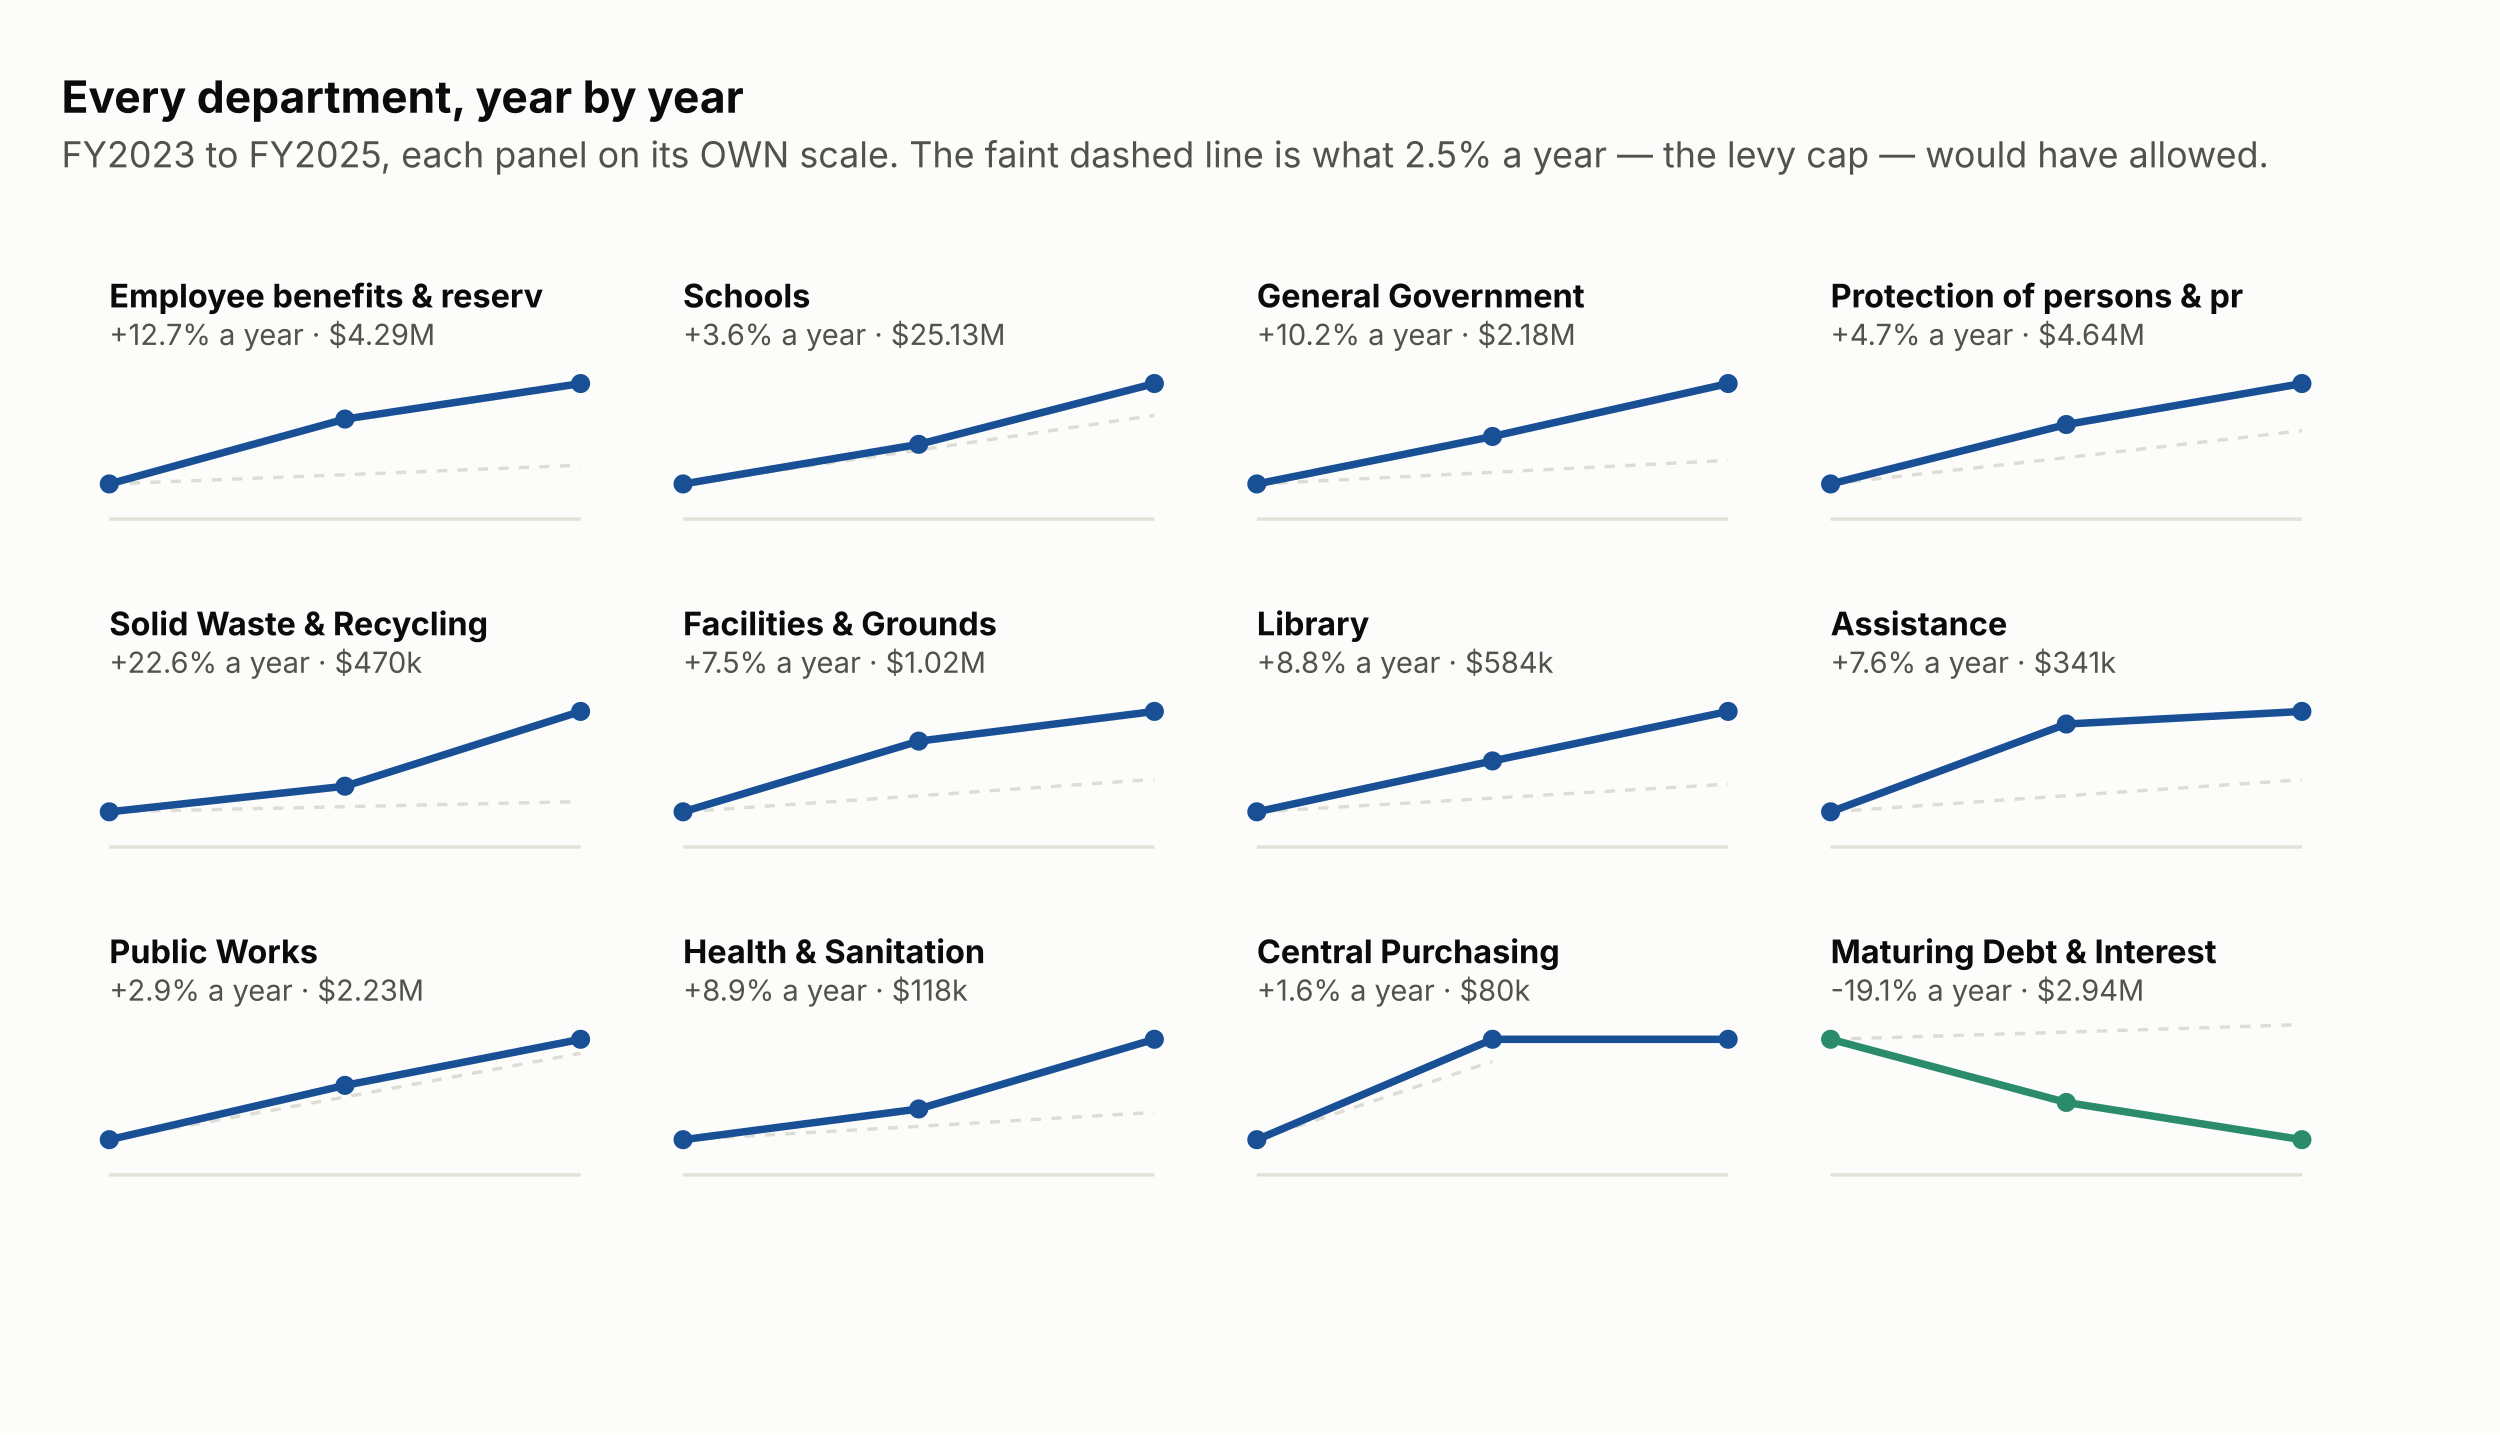
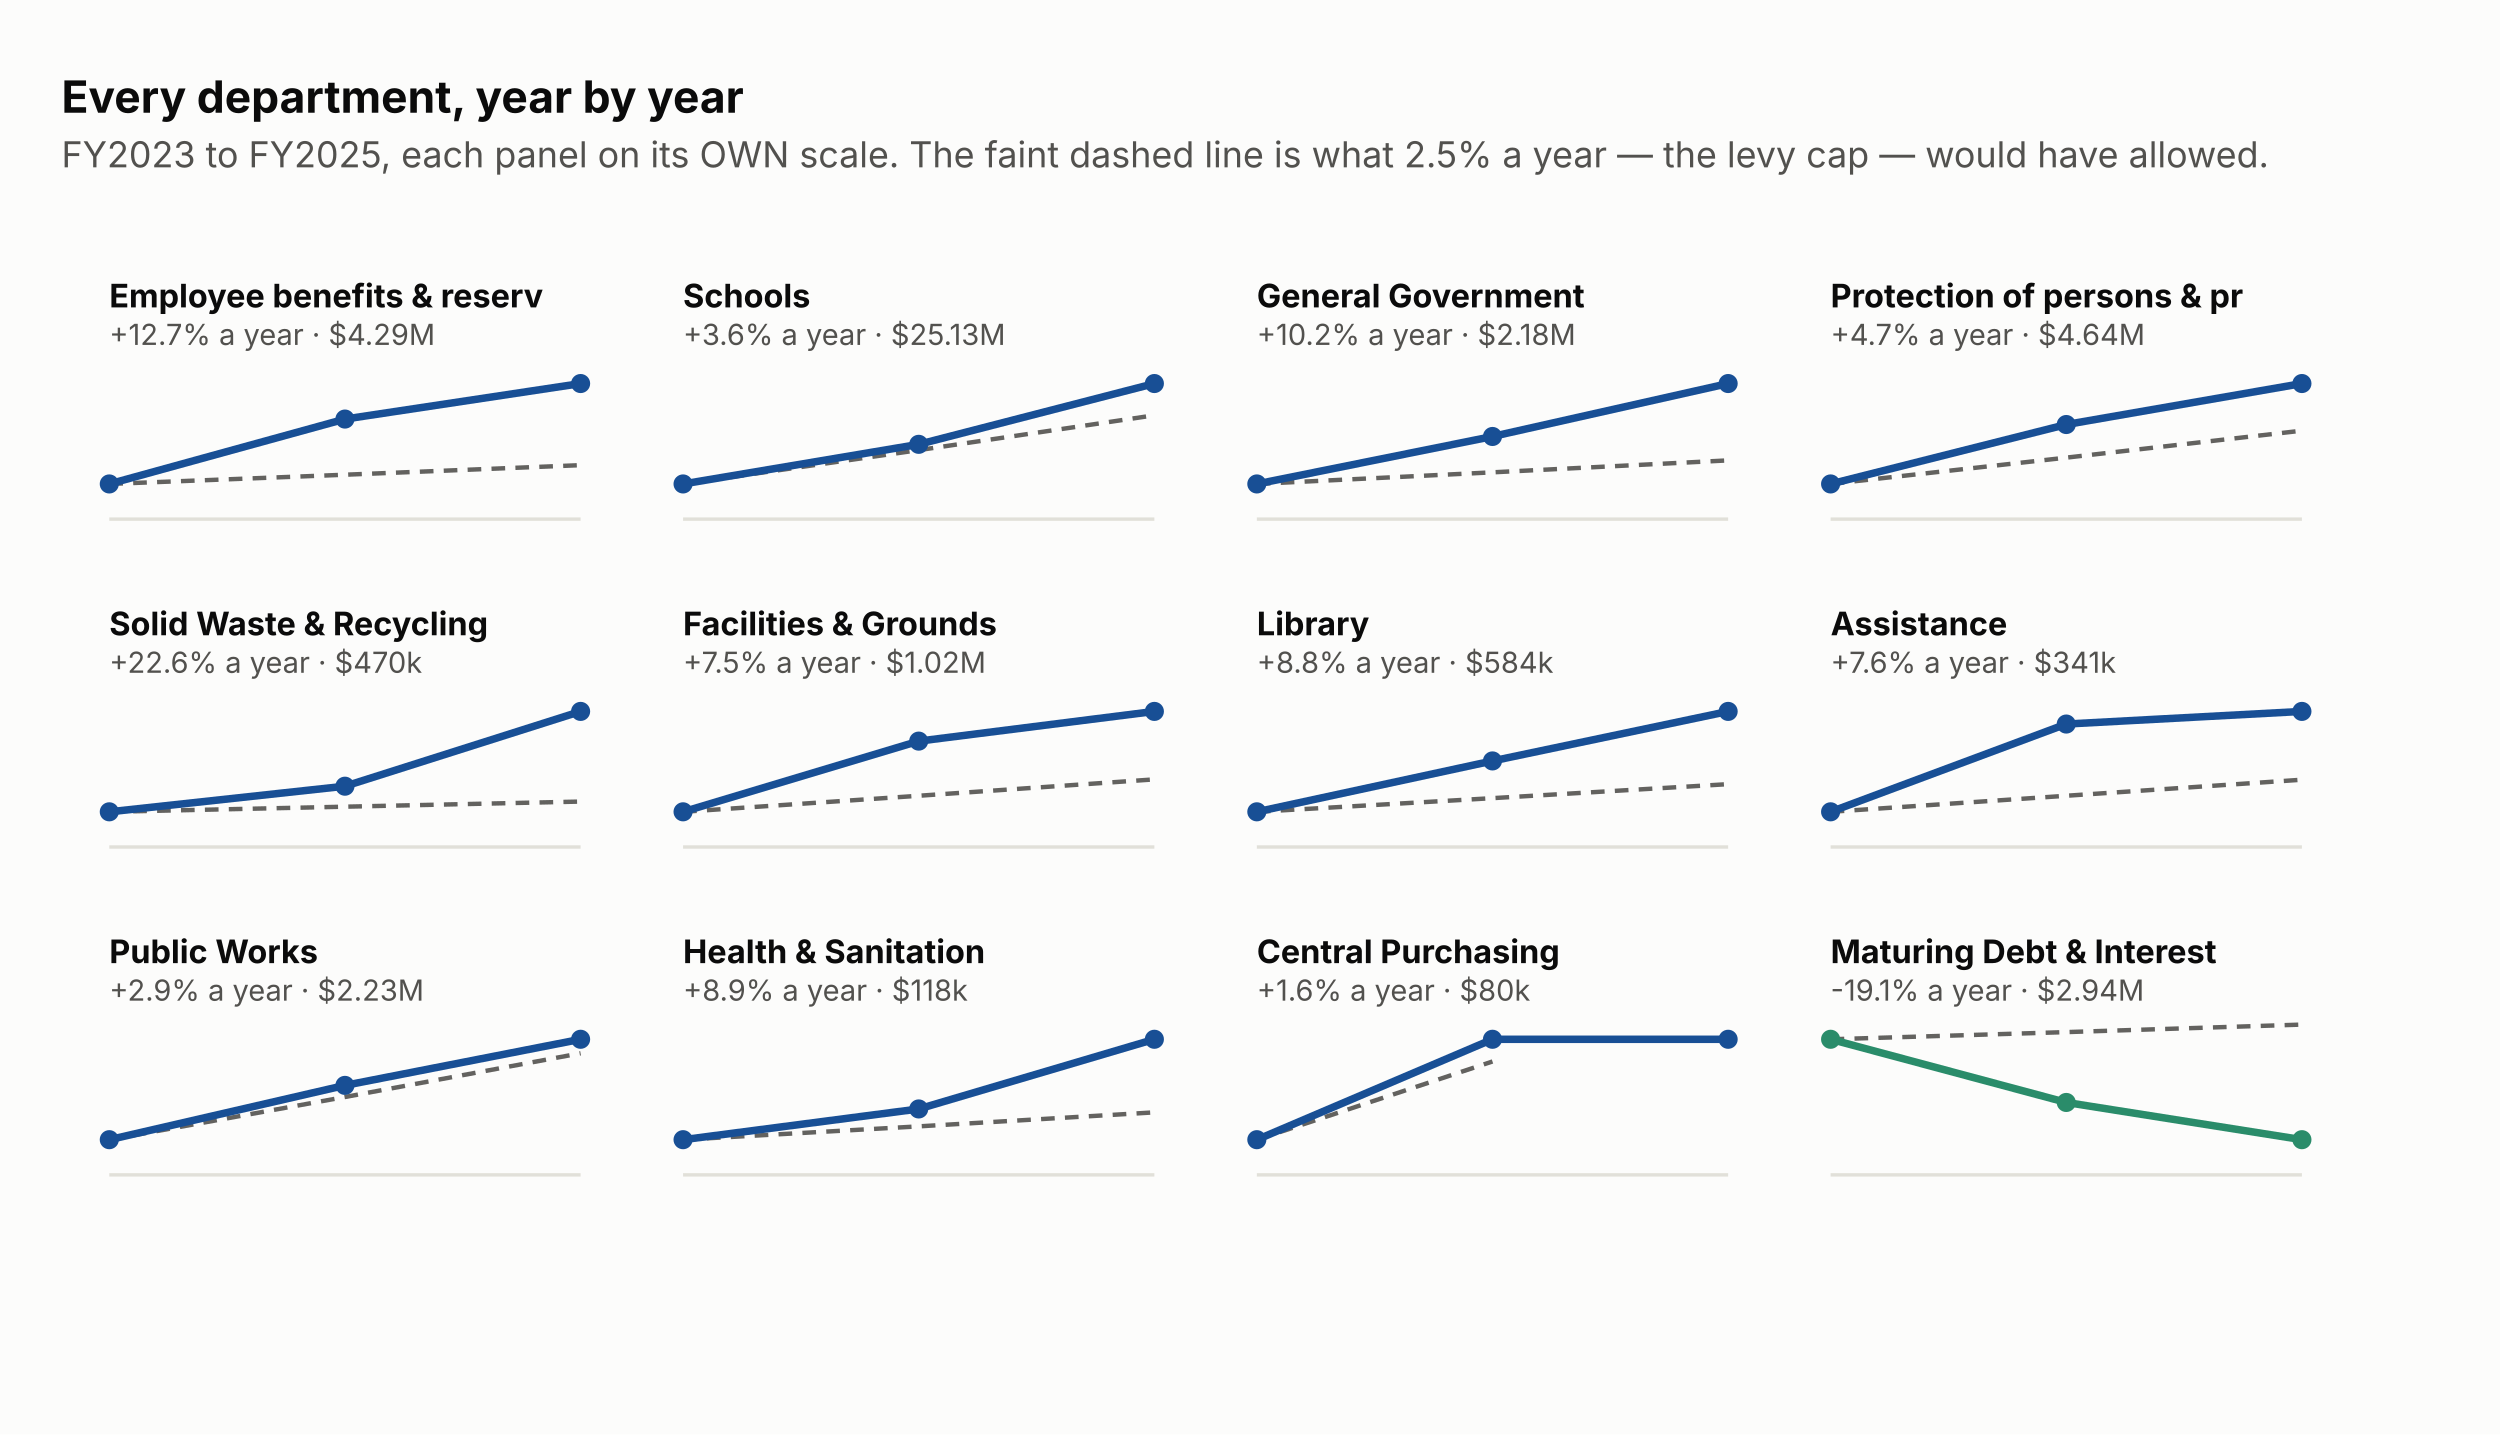
<svg xmlns="http://www.w3.org/2000/svg" viewBox="0 0 732 420" width="732" height="420" role="img" aria-label="Every department, year by year. FY2023 to FY2025, each panel on its OWN scale. The faint dashed line is what 2.5% a year — the levy cap — would have allowed." font-family="system-ui, -apple-system, &quot;Segoe UI&quot;, sans-serif">
  <rect width="732" height="420" fill="#fcfcfb" />
  <g transform="translate(18,18)">
    <text x="0" y="15" font-size="13" font-weight="700" fill="#0b0b0b">Every department, year by year</text>
    <text x="0" y="31" font-size="10.5" fill="#52514e">FY2023 to FY2025, each panel on its OWN scale. The faint dashed line is what 2.5% a year — the levy cap — would have allowed.</text>
-     <polyline points="14.0,123.7 83.0,121.0 152.0,118.2" fill="none" stroke="#c3c2b7" stroke-width="1" stroke-dasharray="3 3" opacity="0.55" />
+     <polyline points="14.0,123.7 83.0,121.0 152.0,118.2" fill="none" stroke="#52514e" stroke-width="1.3" stroke-dasharray="4 3" opacity="0.9" />
    <text x="14.0" y="72.0" font-size="9.5" font-weight="700" fill="#0b0b0b">Employee benefits &amp; reserv</text>
    <text x="14.0" y="83.0" font-size="8.5" fill="#52514e">+12.7% a year · $4.29M</text>
    <line x1="14.0" y1="134.0" x2="152.0" y2="134.0" stroke="#e1e0d9" stroke-width="1" />
    <polyline points="14.0,123.7 83.0,104.7 152.0,94.3" fill="none" stroke="#184f95" stroke-width="2.2" stroke-linejoin="round" />
    <circle cx="14.0" cy="123.7" r="2.8" fill="#184f95" />
    <circle cx="83.0" cy="104.7" r="2.8" fill="#184f95" />
    <circle cx="152.0" cy="94.3" r="2.8" fill="#184f95" />
-     <polyline points="182.0,123.7 251.0,113.8 320.0,103.6" fill="none" stroke="#c3c2b7" stroke-width="1" stroke-dasharray="3 3" opacity="0.55" />
+     <polyline points="182.0,123.7 251.0,113.8 320.0,103.6" fill="none" stroke="#52514e" stroke-width="1.3" stroke-dasharray="4 3" opacity="0.9" />
    <text x="182.0" y="72.0" font-size="9.5" font-weight="700" fill="#0b0b0b">Schools</text>
    <text x="182.0" y="83.0" font-size="8.5" fill="#52514e">+3.6% a year · $25.13M</text>
    <line x1="182.0" y1="134.0" x2="320.0" y2="134.0" stroke="#e1e0d9" stroke-width="1" />
    <polyline points="182.0,123.7 251.0,112.1 320.0,94.3" fill="none" stroke="#184f95" stroke-width="2.2" stroke-linejoin="round" />
    <circle cx="182.0" cy="123.7" r="2.8" fill="#184f95" />
    <circle cx="251.0" cy="112.1" r="2.8" fill="#184f95" />
    <circle cx="320.0" cy="94.3" r="2.8" fill="#184f95" />
-     <polyline points="350.0,123.7 419.0,120.3 488.0,116.8" fill="none" stroke="#c3c2b7" stroke-width="1" stroke-dasharray="3 3" opacity="0.55" />
+     <polyline points="350.0,123.7 419.0,120.3 488.0,116.8" fill="none" stroke="#52514e" stroke-width="1.3" stroke-dasharray="4 3" opacity="0.9" />
    <text x="350.0" y="72.0" font-size="9.5" font-weight="700" fill="#0b0b0b">General Government</text>
    <text x="350.0" y="83.0" font-size="8.5" fill="#52514e">+10.2% a year · $2.18M</text>
    <line x1="350.0" y1="134.0" x2="488.0" y2="134.0" stroke="#e1e0d9" stroke-width="1" />
    <polyline points="350.0,123.7 419.0,109.8 488.0,94.3" fill="none" stroke="#184f95" stroke-width="2.2" stroke-linejoin="round" />
    <circle cx="350.0" cy="123.7" r="2.8" fill="#184f95" />
    <circle cx="419.0" cy="109.8" r="2.8" fill="#184f95" />
    <circle cx="488.0" cy="94.3" r="2.8" fill="#184f95" />
-     <polyline points="518.0,123.7 587.0,116.0 656.0,108.1" fill="none" stroke="#c3c2b7" stroke-width="1" stroke-dasharray="3 3" opacity="0.55" />
+     <polyline points="518.0,123.7 587.0,116.0 656.0,108.1" fill="none" stroke="#52514e" stroke-width="1.3" stroke-dasharray="4 3" opacity="0.9" />
    <text x="518.0" y="72.0" font-size="9.5" font-weight="700" fill="#0b0b0b">Protection of persons &amp; pr</text>
    <text x="518.0" y="83.0" font-size="8.5" fill="#52514e">+4.7% a year · $4.64M</text>
    <line x1="518.0" y1="134.0" x2="656.0" y2="134.0" stroke="#e1e0d9" stroke-width="1" />
    <polyline points="518.0,123.7 587.0,106.3 656.0,94.3" fill="none" stroke="#184f95" stroke-width="2.2" stroke-linejoin="round" />
    <circle cx="518.0" cy="123.7" r="2.8" fill="#184f95" />
    <circle cx="587.0" cy="106.3" r="2.8" fill="#184f95" />
    <circle cx="656.0" cy="94.3" r="2.8" fill="#184f95" />
-     <polyline points="14.0,219.7 83.0,218.2 152.0,216.7" fill="none" stroke="#c3c2b7" stroke-width="1" stroke-dasharray="3 3" opacity="0.55" />
+     <polyline points="14.0,219.7 83.0,218.2 152.0,216.7" fill="none" stroke="#52514e" stroke-width="1.3" stroke-dasharray="4 3" opacity="0.9" />
    <text x="14.0" y="168.0" font-size="9.5" font-weight="700" fill="#0b0b0b">Solid Waste &amp; Recycling</text>
    <text x="14.0" y="179.0" font-size="8.5" fill="#52514e">+22.6% a year · $470k</text>
    <line x1="14.0" y1="230.0" x2="152.0" y2="230.0" stroke="#e1e0d9" stroke-width="1" />
    <polyline points="14.0,219.7 83.0,212.2 152.0,190.3" fill="none" stroke="#184f95" stroke-width="2.2" stroke-linejoin="round" />
    <circle cx="14.0" cy="219.7" r="2.8" fill="#184f95" />
    <circle cx="83.0" cy="212.2" r="2.8" fill="#184f95" />
    <circle cx="152.0" cy="190.3" r="2.8" fill="#184f95" />
-     <polyline points="182.0,219.7 251.0,215.0 320.0,210.2" fill="none" stroke="#c3c2b7" stroke-width="1" stroke-dasharray="3 3" opacity="0.55" />
+     <polyline points="182.0,219.7 251.0,215.0 320.0,210.2" fill="none" stroke="#52514e" stroke-width="1.3" stroke-dasharray="4 3" opacity="0.9" />
    <text x="182.0" y="168.0" font-size="9.5" font-weight="700" fill="#0b0b0b">Facilities &amp; Grounds</text>
    <text x="182.0" y="179.0" font-size="8.5" fill="#52514e">+7.5% a year · $1.02M</text>
    <line x1="182.0" y1="230.0" x2="320.0" y2="230.0" stroke="#e1e0d9" stroke-width="1" />
    <polyline points="182.0,219.7 251.0,199.0 320.0,190.3" fill="none" stroke="#184f95" stroke-width="2.2" stroke-linejoin="round" />
    <circle cx="182.0" cy="219.7" r="2.8" fill="#184f95" />
    <circle cx="251.0" cy="199.0" r="2.8" fill="#184f95" />
    <circle cx="320.0" cy="190.3" r="2.8" fill="#184f95" />
-     <polyline points="350.0,219.7 419.0,215.7 488.0,211.6" fill="none" stroke="#c3c2b7" stroke-width="1" stroke-dasharray="3 3" opacity="0.55" />
+     <polyline points="350.0,219.7 419.0,215.7 488.0,211.6" fill="none" stroke="#52514e" stroke-width="1.3" stroke-dasharray="4 3" opacity="0.9" />
    <text x="350.0" y="168.0" font-size="9.5" font-weight="700" fill="#0b0b0b">Library</text>
    <text x="350.0" y="179.0" font-size="8.5" fill="#52514e">+8.8% a year · $584k</text>
    <line x1="350.0" y1="230.0" x2="488.0" y2="230.0" stroke="#e1e0d9" stroke-width="1" />
    <polyline points="350.0,219.7 419.0,204.8 488.0,190.3" fill="none" stroke="#184f95" stroke-width="2.2" stroke-linejoin="round" />
    <circle cx="350.0" cy="219.7" r="2.8" fill="#184f95" />
    <circle cx="419.0" cy="204.8" r="2.8" fill="#184f95" />
    <circle cx="488.0" cy="190.3" r="2.8" fill="#184f95" />
-     <polyline points="518.0,219.7 587.0,215.0 656.0,210.3" fill="none" stroke="#c3c2b7" stroke-width="1" stroke-dasharray="3 3" opacity="0.55" />
+     <polyline points="518.0,219.7 587.0,215.0 656.0,210.3" fill="none" stroke="#52514e" stroke-width="1.3" stroke-dasharray="4 3" opacity="0.9" />
    <text x="518.0" y="168.0" font-size="9.5" font-weight="700" fill="#0b0b0b">Assistance</text>
    <text x="518.0" y="179.0" font-size="8.5" fill="#52514e">+7.6% a year · $341k</text>
    <line x1="518.0" y1="230.0" x2="656.0" y2="230.0" stroke="#e1e0d9" stroke-width="1" />
    <polyline points="518.0,219.7 587.0,194.0 656.0,190.3" fill="none" stroke="#184f95" stroke-width="2.2" stroke-linejoin="round" />
    <circle cx="518.0" cy="219.7" r="2.8" fill="#184f95" />
    <circle cx="587.0" cy="194.0" r="2.8" fill="#184f95" />
    <circle cx="656.0" cy="190.3" r="2.8" fill="#184f95" />
-     <polyline points="14.0,315.7 83.0,303.2 152.0,290.4" fill="none" stroke="#c3c2b7" stroke-width="1" stroke-dasharray="3 3" opacity="0.55" />
+     <polyline points="14.0,315.7 83.0,303.2 152.0,290.4" fill="none" stroke="#52514e" stroke-width="1.3" stroke-dasharray="4 3" opacity="0.9" />
    <text x="14.0" y="264.0" font-size="9.5" font-weight="700" fill="#0b0b0b">Public Works</text>
    <text x="14.0" y="275.0" font-size="8.5" fill="#52514e">+2.9% a year · $2.23M</text>
    <line x1="14.0" y1="326.0" x2="152.0" y2="326.0" stroke="#e1e0d9" stroke-width="1" />
    <polyline points="14.0,315.7 83.0,299.8 152.0,286.3" fill="none" stroke="#184f95" stroke-width="2.2" stroke-linejoin="round" />
    <circle cx="14.0" cy="315.7" r="2.8" fill="#184f95" />
    <circle cx="83.0" cy="299.8" r="2.8" fill="#184f95" />
    <circle cx="152.0" cy="286.3" r="2.8" fill="#184f95" />
-     <polyline points="182.0,315.7 251.0,311.8 320.0,307.7" fill="none" stroke="#c3c2b7" stroke-width="1" stroke-dasharray="3 3" opacity="0.55" />
+     <polyline points="182.0,315.7 251.0,311.8 320.0,307.7" fill="none" stroke="#52514e" stroke-width="1.3" stroke-dasharray="4 3" opacity="0.9" />
    <text x="182.0" y="264.0" font-size="9.5" font-weight="700" fill="#0b0b0b">Health &amp; Sanitation</text>
    <text x="182.0" y="275.0" font-size="8.5" fill="#52514e">+8.9% a year · $118k</text>
    <line x1="182.0" y1="326.0" x2="320.0" y2="326.0" stroke="#e1e0d9" stroke-width="1" />
    <polyline points="182.0,315.7 251.0,306.7 320.0,286.3" fill="none" stroke="#184f95" stroke-width="2.2" stroke-linejoin="round" />
    <circle cx="182.0" cy="315.7" r="2.8" fill="#184f95" />
    <circle cx="251.0" cy="306.7" r="2.8" fill="#184f95" />
    <circle cx="320.0" cy="286.3" r="2.8" fill="#184f95" />
-     <polyline points="350.0,315.7 419.0,292.8" fill="none" stroke="#c3c2b7" stroke-width="1" stroke-dasharray="3 3" opacity="0.55" />
+     <polyline points="350.0,315.7 419.0,292.8" fill="none" stroke="#52514e" stroke-width="1.3" stroke-dasharray="4 3" opacity="0.9" />
    <text x="350.0" y="264.0" font-size="9.5" font-weight="700" fill="#0b0b0b">Central Purchasing</text>
    <text x="350.0" y="275.0" font-size="8.5" fill="#52514e">+1.6% a year · $80k</text>
    <line x1="350.0" y1="326.0" x2="488.0" y2="326.0" stroke="#e1e0d9" stroke-width="1" />
    <polyline points="350.0,315.7 419.0,286.3 488.0,286.3" fill="none" stroke="#184f95" stroke-width="2.2" stroke-linejoin="round" />
    <circle cx="350.0" cy="315.7" r="2.8" fill="#184f95" />
    <circle cx="419.0" cy="286.3" r="2.8" fill="#184f95" />
    <circle cx="488.0" cy="286.3" r="2.8" fill="#184f95" />
-     <polyline points="518.0,286.3 587.0,284.2 656.0,282.0" fill="none" stroke="#c3c2b7" stroke-width="1" stroke-dasharray="3 3" opacity="0.55" />
+     <polyline points="518.0,286.3 587.0,284.2 656.0,282.0" fill="none" stroke="#52514e" stroke-width="1.3" stroke-dasharray="4 3" opacity="0.9" />
    <text x="518.0" y="264.0" font-size="9.5" font-weight="700" fill="#0b0b0b">Maturing Debt &amp; Interest</text>
    <text x="518.0" y="275.0" font-size="8.5" fill="#52514e">-19.1% a year · $2.94M</text>
    <line x1="518.0" y1="326.0" x2="656.0" y2="326.0" stroke="#e1e0d9" stroke-width="1" />
    <polyline points="518.0,286.3 587.0,304.8 656.0,315.7" fill="none" stroke="#2a8c6a" stroke-width="2.2" stroke-linejoin="round" />
    <circle cx="518.0" cy="286.3" r="2.8" fill="#2a8c6a" />
    <circle cx="587.0" cy="304.8" r="2.8" fill="#2a8c6a" />
    <circle cx="656.0" cy="315.7" r="2.8" fill="#2a8c6a" />
  </g>
</svg>
